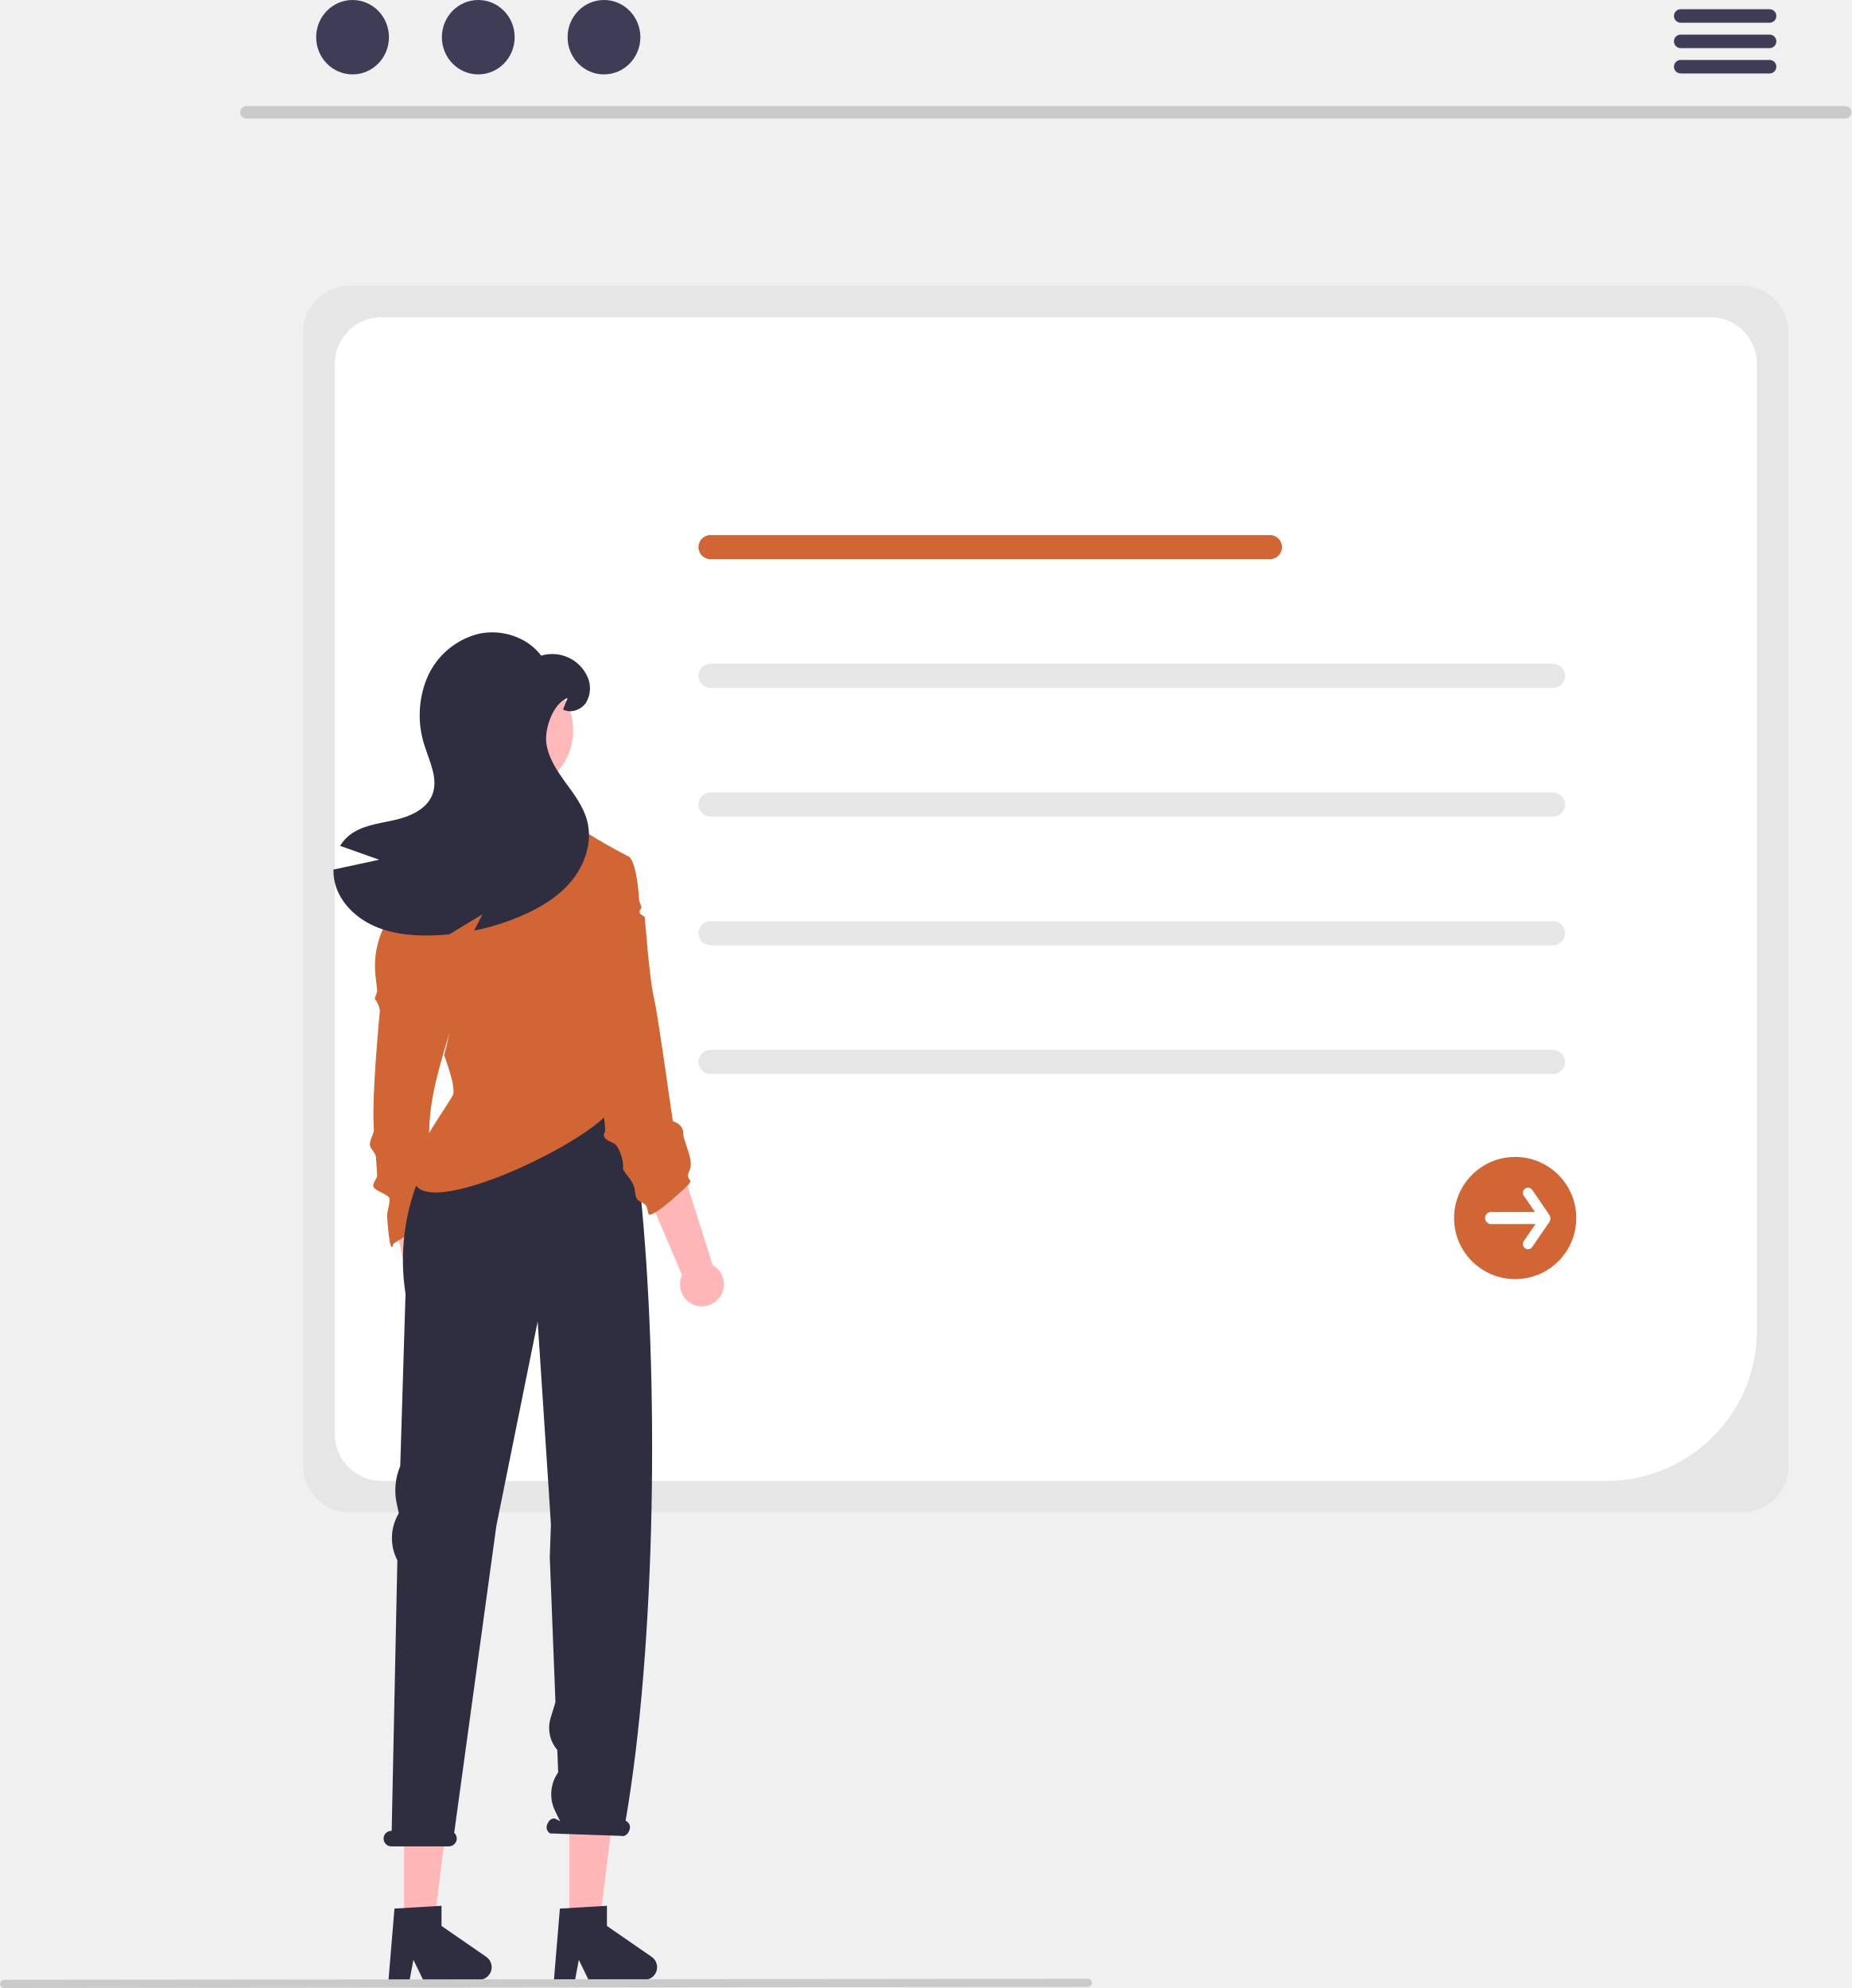
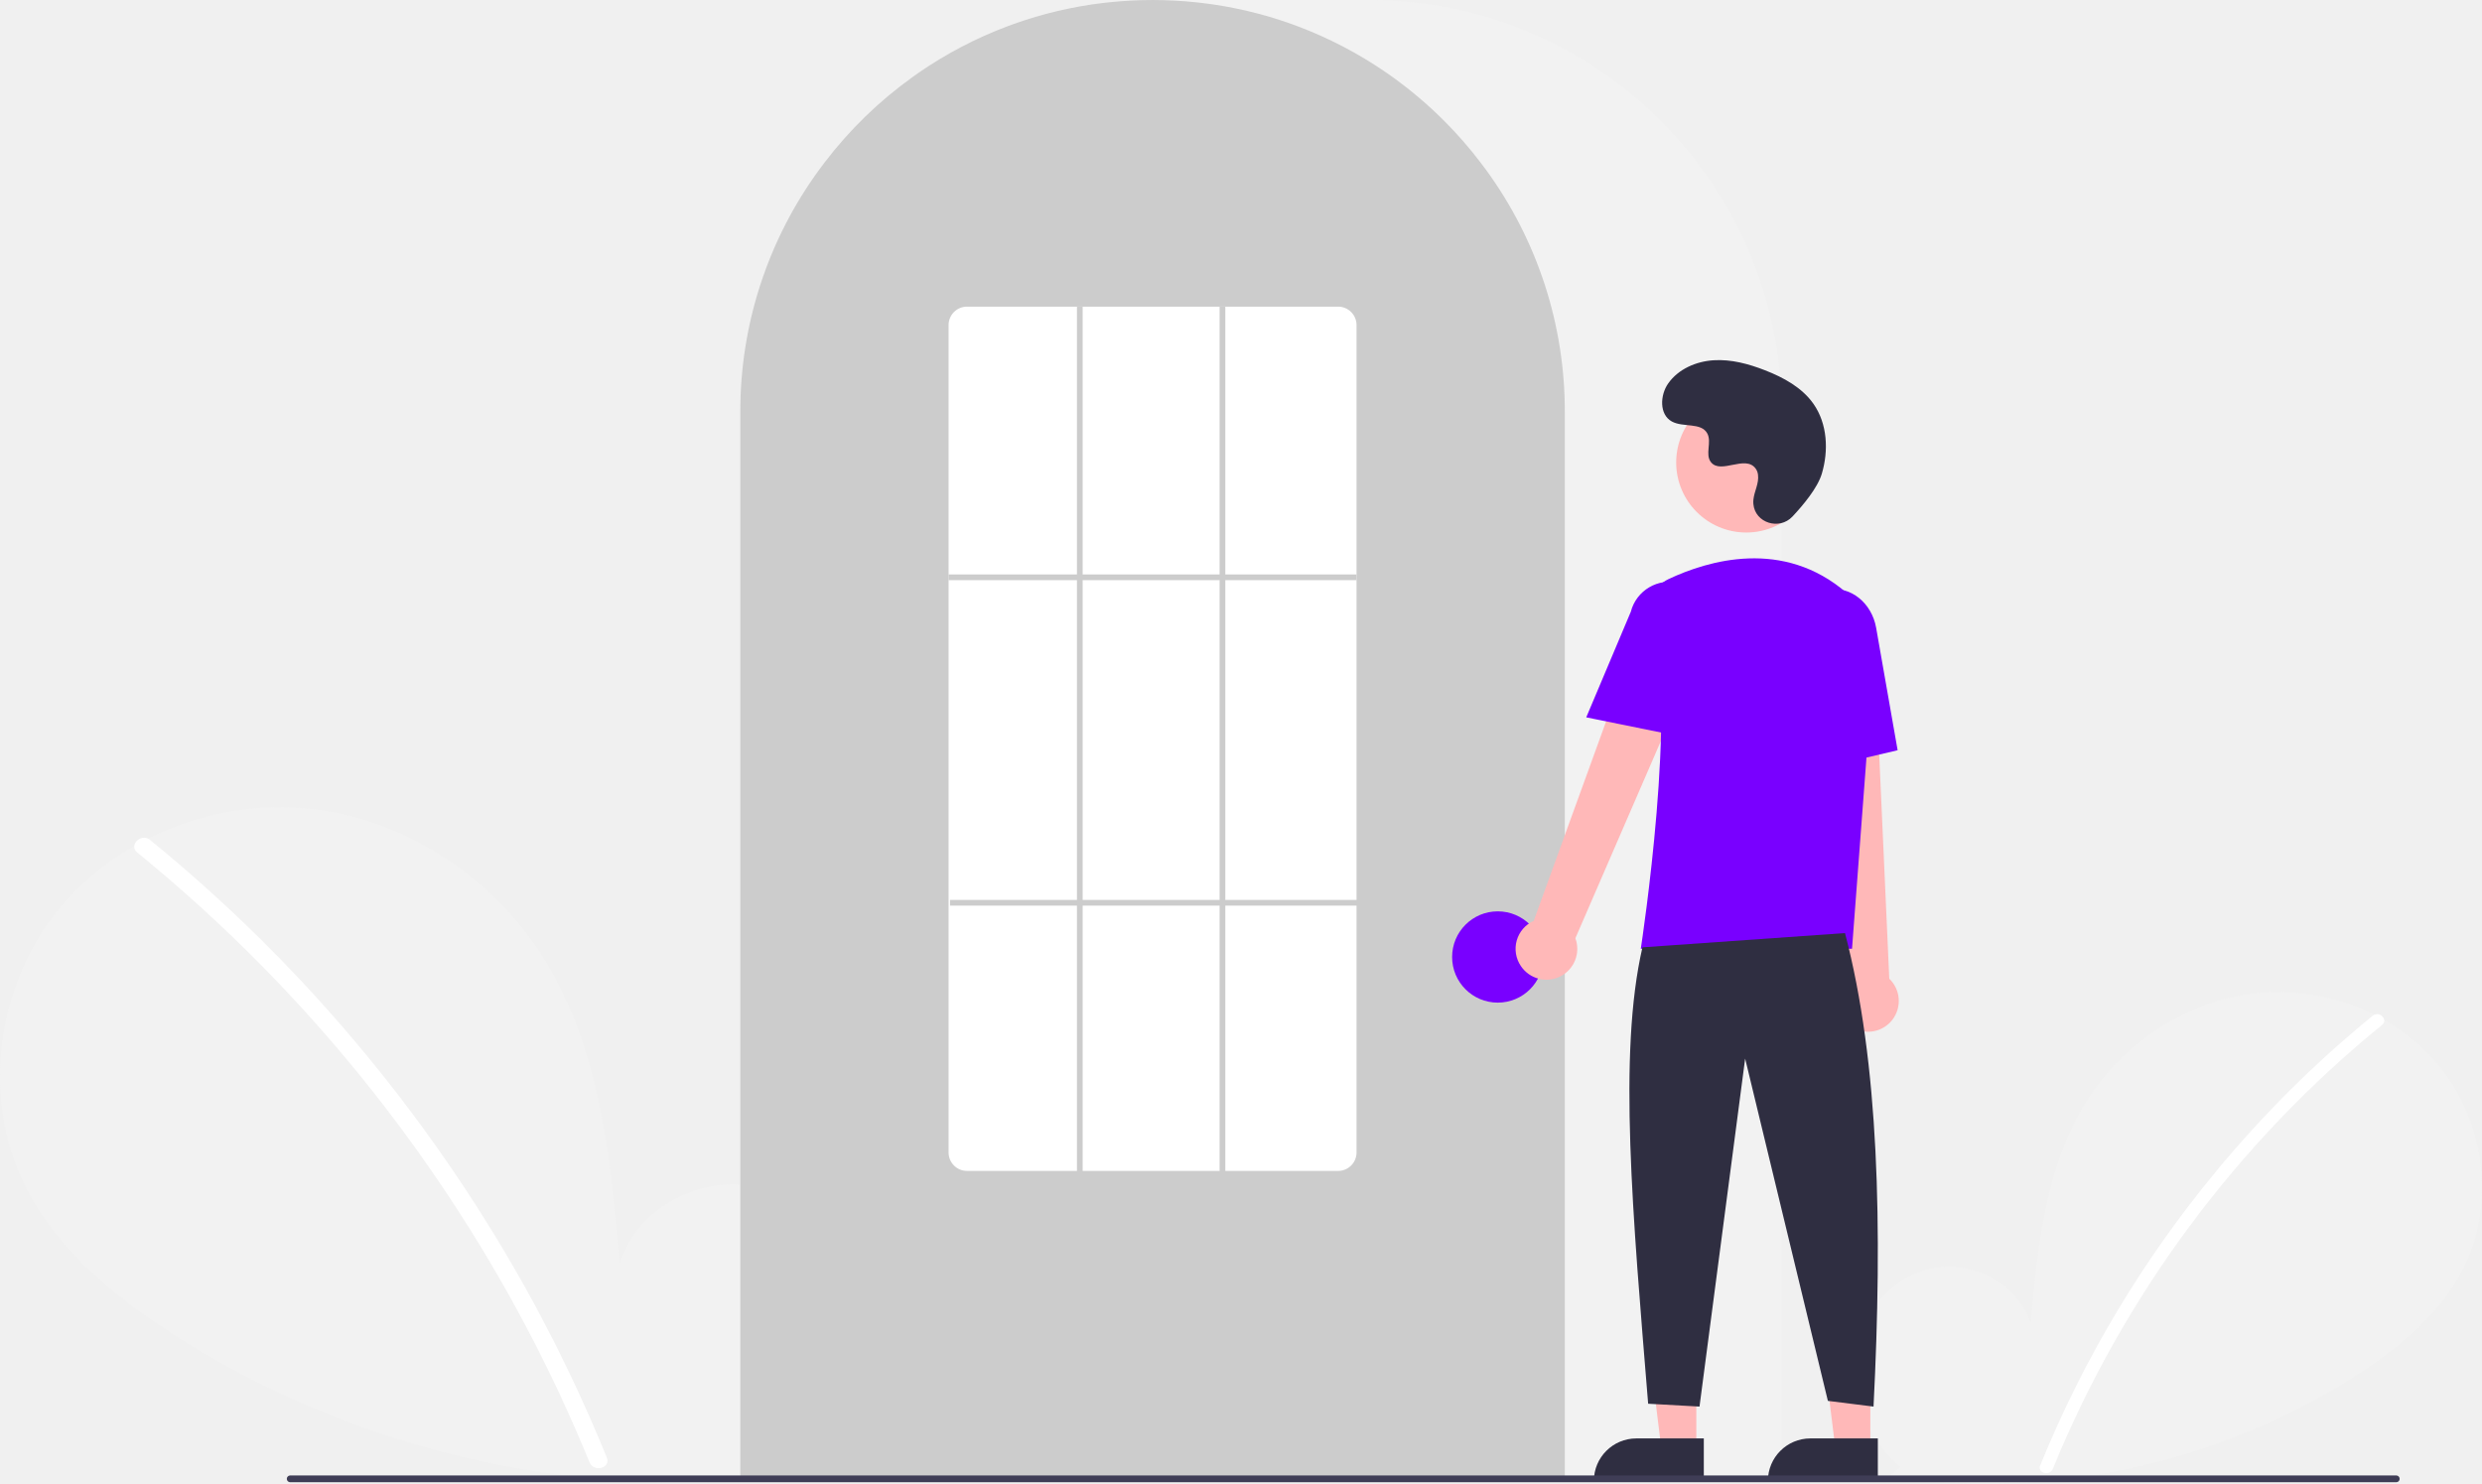
- <svg xmlns="http://www.w3.org/2000/svg" data-name="Layer 1" width="538.715" height="578.41" viewBox="0 0 538.715 578.41">
-   <path d="M837.41,600.844H432.475a13.625,13.625,0,0,1-13.609-13.609V257.512a13.625,13.625,0,0,1,13.609-13.609h404.936a13.625,13.625,0,0,1,13.609,13.609V587.235A13.625,13.625,0,0,1,837.41,600.844Z" transform="translate(-330.6427 -160.7948)" fill="#e6e6e6" />
-   <path d="M798.066,591.665H441.656a13.625,13.625,0,0,1-13.609-13.609V266.699a13.625,13.625,0,0,1,13.609-13.609H828.231a13.625,13.625,0,0,1,13.609,13.609V547.891A43.823,43.823,0,0,1,798.066,591.665Z" transform="translate(-330.6427 -160.7948)" fill="#fff" />
-   <path d="M700.125,323.493H537.372a3.51,3.51,0,1,1,0-7.02H700.125a3.51,3.51,0,0,1,0,7.02Z" transform="translate(-330.6427 -160.7948)" fill="#d16533" />
-   <path d="M782.514,360.94H537.372a3.51,3.51,0,1,1,0-7.02H782.514a3.51,3.51,0,0,1,0,7.02Z" transform="translate(-330.6427 -160.7948)" fill="#e6e6e6" />
-   <path d="M782.514,398.387H537.372a3.51,3.51,0,1,1,0-7.02H782.514a3.51,3.51,0,0,1,0,7.02Z" transform="translate(-330.6427 -160.7948)" fill="#e6e6e6" />
-   <path d="M782.514,435.834H537.372a3.51,3.51,0,1,1,0-7.02H782.514a3.51,3.51,0,0,1,0,7.02Z" transform="translate(-330.6427 -160.7948)" fill="#e6e6e6" />
-   <path d="M782.514,473.281H537.372a3.51,3.51,0,1,1,0-7.02H782.514a3.51,3.51,0,0,1,0,7.02Z" transform="translate(-330.6427 -160.7948)" fill="#e6e6e6" />
-   <path d="M771.49,532.956a17.772,17.772,0,1,1,17.772-17.772A17.772,17.772,0,0,1,771.49,532.956Z" transform="translate(-330.6427 -160.7948)" fill="#d16533" />
-   <path d="M781.488,514.339l-5.038-7.354a1.494,1.494,0,1,0-2.465,1.689l3.258,4.756H764.477a1.753,1.753,0,1,0,0,3.506h12.926l-3.419,4.99a1.494,1.494,0,0,0,2.465,1.689l5.038-7.354a1.972,1.972,0,0,0,0-1.923Z" transform="translate(-330.6427 -160.7948)" fill="#fff" />
-   <path d="M867.59,195.279h-465.293a1.807,1.807,0,0,1,0-3.613h465.293a1.807,1.807,0,0,1,0,3.613Z" transform="translate(-330.6427 -160.7948)" fill="#cacaca" />
-   <ellipse cx="102.579" cy="10.823" rx="10.588" ry="10.823" fill="#3f3d56" />
-   <ellipse cx="139.154" cy="10.823" rx="10.588" ry="10.823" fill="#3f3d56" />
-   <ellipse cx="175.729" cy="10.823" rx="10.588" ry="10.823" fill="#3f3d56" />
-   <path d="M845.569,163.478h-25.981a1.968,1.968,0,0,0,0,3.934h25.981a1.968,1.968,0,0,0,0-3.934Z" transform="translate(-330.6427 -160.7948)" fill="#3f3d56" />
-   <path d="M845.569,170.862h-25.981a1.968,1.968,0,0,0,0,3.934h25.981a1.968,1.968,0,0,0,0-3.934Z" transform="translate(-330.6427 -160.7948)" fill="#3f3d56" />
-   <path d="M845.569,178.237h-25.981a1.968,1.968,0,0,0,0,3.934h25.981a1.968,1.968,0,0,0,0-3.934Z" transform="translate(-330.6427 -160.7948)" fill="#3f3d56" />
-   <path d="M460.526,551.422a6.352,6.352,0,0,0,.004-9.739L456.677,508.388l-12.234,2.833,6.799,31.561A6.386,6.386,0,0,0,460.526,551.422Z" transform="translate(-330.6427 -160.7948)" fill="#ffb6b6" />
-   <path d="M459.262,513.817l-14.164,8.836s-.862,5.179-1.836-7.836c-.102-1.359.846-3.725.742-5.12-.118-1.573-4.623-2.289-4.742-3.88-.084-1.133,1.218-2.141,1.134-3.271-.127-1.712-.254-3.414-.378-5.088-.104-1.401-1.656-2.289-1.756-3.641-.101-1.363,1.25-3.19,1.155-4.482-.714-9.688,1.755-34.063,1.755-34.559a7.07,7.07,0,0,0-1.505-3.392l.756-2.261-.5-4.242a25.901,25.901,0,0,1,3.339-16.063h0l3.597-2.355,16.598,27.917C456.472,478.537,451.913,488.025,459.262,513.817Z" transform="translate(-330.6427 -160.7948)" fill="#d16533" />
-   <polygon points="117.567 561.177 126.135 561.177 130.213 528.128 117.567 528.128 117.567 561.177" fill="#ffb6b6" />
-   <path d="M445.414,716.103l13.689-.817V721.151l13.014,8.988a3.663,3.663,0,0,1-2.082,6.678l-16.297,0-2.809-5.801-1.097,5.801h-6.145Z" transform="translate(-330.6427 -160.7948)" fill="#2f2e41" />
-   <polygon points="165.696 561.177 174.264 561.177 178.341 528.128 165.696 528.128 165.696 561.177" fill="#ffb6b6" />
-   <path d="M493.542,716.103l13.689-.817V721.151l13.014,8.988a3.663,3.663,0,0,1-2.082,6.678l-16.297,0-2.809-5.801L497.961,736.817h-6.145Z" transform="translate(-330.6427 -160.7948)" fill="#2f2e41" />
-   <path d="M444.573,693.472h.033l1.648-78.705a14.051,14.051,0,0,1,.184-13.278l.236-.427-.612-2.835a18.061,18.061,0,0,1,1.032-10.87l1.537-50.125c-5.492-35.593,20.681-58.805,20.681-58.805h39.208l8.417,28.92c5.565,54.215,4.555,132.014-4.275,183.198l.241.122a2.034,2.034,0,0,1,.831,2.682c-.408,1.182-1.441,1.898-2.308,1.599l-20.706-.72a2.034,2.034,0,0,1-.831-2.682c.408-1.182,1.441-1.898,2.308-1.599l1.408.712-1.453-2.957a11.029,11.029,0,0,1,.898-11.236h0l-.254-6.51,0,0a9.915,9.915,0,0,1-1.94-9.343l1.397-4.559-1.65-42.217.333-9.471-.686-10.745-3.174-48.331-12.014,59.433L462.791,694.07a2.25,2.25,0,0,1,.69,2.154,2.334,2.334,0,0,1-2.312,1.776H444.513a2.269,2.269,0,0,1-2.185-2.873A2.297,2.297,0,0,1,444.573,693.472Z" transform="translate(-330.6427 -160.7948)" fill="#2f2e41" />
-   <path d="M539.853,538.484a6.352,6.352,0,0,0-1.846-9.563L527.897,496.966l-11.473,5.106,12.672,29.694a6.386,6.386,0,0,0,10.757,6.719Z" transform="translate(-330.6427 -160.7948)" fill="#ffb6b6" />
-   <path d="M498.254,436.893S509.784,477.695,509.262,481.817c-1.077,8.5-54.06,34.627-58,23l.494-3.822c-1.991-3.981,10.154-19.781,10.744-21.848.749-2.643-2.643-11.319-2.643-11.319s2.344-7.921,1.97-12.825c-.381-4.904-1.512-4.148-5.66-7.172-4.148-3.017-10.938-16.972-10.938-16.972s3.017-13.581,3.017-16.223,12.395-7.144,13.9-8.649a14.129,14.129,0,0,0,1.644-2.823c.305-.61.111-2.025.437-2.726.208-.458.936-.173,1.151-.645.208-.458.028-.985.236-1.436.271-.596.922-1.117,1.179-1.678,1.179-2.58,2.185-4.682,2.497-4.682.749,0,24.9,3.399,24.9,3.399a36.222,36.222,0,0,0,4.522,5.66c2.643,2.636,15.009,9.051,15.009,9.051Z" transform="translate(-330.6427 -160.7948)" fill="#d16533" />
-   <path d="M530.865,505.536c-1.887,1.887-11.222,10.549-11.604,8.28-.375-2.261-.578-2.531-2.09-3.28-1.512-.756-1.512-1.131-1.887-3.773-.375-2.643-3.773-5.285-3.392-6.416.375-1.131.025.308.025-.83,0-1.131-1.131-5.278-2.643-6.034-1.505-.756-3.773-1.505-2.636-3.392,1.131-1.887-10.647-58.484-10.647-58.484l10.563-20.745,7.165-.756s2.177,1.246,2.859,12.477c.035.569.655,1.613.681,2.234.022.516-.549.602-.533,1.155q.005.177.01.357c.014.551,1.501.956,1.523,1.487.04.949.624,7.005.687,7.895q.106,1.505.251,2.899c1.043,10.121,1.416,10.976,2.062,14.206,1,5,5.145,34.202,5.145,34.202s3.017.749,3.017,3.392,3.328,7.954,1.823,10.971C529.735,504.406,532.752,503.65,530.865,505.536Z" transform="translate(-330.6427 -160.7948)" fill="#d16533" />
-   <circle cx="148.874" cy="212.534" r="17.894" fill="#ffb8b8" />
-   <path d="M440.958,410.934q-5.68-2.013-11.36-4.033a11.435,11.435,0,0,1,2.459-2.894c3.605-3.01,8.581-3.554,13.159-4.57,4.585-1.016,9.561-3.097,11.236-7.479,1.741-4.556-.783-9.474-2.249-14.116a28.443,28.443,0,0,1,.74-19.919,22.172,22.172,0,0,1,14.965-12.723c6.63-1.473,14.123.928,18.2,6.354a11.222,11.222,0,0,1,13.507,6.253,8.125,8.125,0,0,1-.435,7.385c-1.415,2.14-4.439,3.235-6.717,2.046l1.32-3.351c-4.084,1.385-6.739,8.77-6.188,13.05.544,4.273,3.039,8.016,5.571,11.505s5.23,7.015,6.318,11.186c1.567,5.999-.551,12.557-4.468,17.366s-9.437,8.074-15.153,10.475A70.247,70.247,0,0,1,468.588,431.557c.812-1.581,1.618-3.163,2.43-4.744l-9.64,5.832c-1.864.181-3.743.29-5.622.326-5.469.094-11.048-.479-16.053-2.662-5.012-2.191-9.416-6.159-11.229-11.316a14.666,14.666,0,0,1-.812-5.194Q434.309,412.363,440.958,410.934Z" transform="translate(-330.6427 -160.7948)" fill="#2f2e41" />
-   <path d="M613.875,738.18H580.689l-.143-.259c-.424-.77-.834-1.585-1.217-2.423-3.418-7.318-4.863-15.688-6.138-23.073l-.96-5.566a3.437,3.437,0,0,1,5.41-3.362q7.565,5.505,15.136,10.999c1.911,1.391,4.094,3,6.184,4.739.202-.979.413-1.962.624-2.931a3.439,3.439,0,0,1,6.281-1.086l3.883,6.238c2.832,4.556,5.332,9.045,4.822,13.887a.756.756,0,0,1-.013.176,10.947,10.947,0,0,1-.563,2.331Z" transform="translate(-330.6427 -160.7948)" fill="#f0f0f0" />
-   <path d="M647.185,738.898l-315.358.307a1.191,1.191,0,0,1,0-2.381l315.358-.307a1.191,1.191,0,0,1,0,2.381Z" transform="translate(-330.6427 -160.7948)" fill="#cacaca" />
+ <svg xmlns="http://www.w3.org/2000/svg" data-name="Layer 1" width="870" height="520.139" viewBox="0 0 870 520.139">
+   <path d="M831.092,704.187c-11.138-9.412-17.904-24.28-16.13-38.754s12.764-27.78,27.018-30.854,30.504,5.435,34.834,19.359c2.383-26.846,5.129-54.818,19.402-77.68,12.924-20.701,35.309-35.514,59.569-38.164s49.803,7.359,64.933,26.507,18.835,46.985,8.238,68.969c-7.806,16.195-22.188,28.247-37.257,38.052a240.452,240.452,0,0,1-164.454,35.977Z" transform="translate(-165 -189.9307)" fill="#f2f2f2" />
+   <path d="M996.728,546.01a393.414,393.414,0,0,0-54.826,54.442,394.561,394.561,0,0,0-61.752,103.194c-1.112,2.725,3.313,3.911,4.412,1.216A392.342,392.342,0,0,1,999.963,549.245c2.284-1.86-.97-5.08-3.236-3.236Z" transform="translate(-165 -189.9307)" fill="#fff" />
+   <path d="M445.067,701.63c15.299-12.927,24.591-33.348,22.154-53.228s-17.531-38.156-37.11-42.377-41.897,7.464-47.844,26.59c-3.273-36.873-7.044-75.292-26.648-106.693-17.751-28.433-48.497-48.778-81.818-52.418s-68.404,10.107-89.185,36.407-25.869,64.535-11.315,94.729c10.722,22.243,30.475,38.797,51.172,52.264,66.03,42.965,147.939,60.884,225.877,49.415" transform="translate(-165 -189.9307)" fill="#f2f2f2" />
+   <path d="M217.567,484.373a540.355,540.355,0,0,1,75.304,74.777A548.076,548.076,0,0,1,352.257,647.04a545.835,545.835,0,0,1,25.43,53.846c1.527,3.743-4.55,5.372-6.06,1.671a536.36,536.36,0,0,0-49.009-92.727A539.734,539.734,0,0,0,256.889,528.632a538.441,538.441,0,0,0-43.766-39.815c-3.138-2.555,1.332-6.978,4.444-4.444Z" transform="translate(-165 -189.9307)" fill="#fff" />
+   <path d="M789.5,708.931h-365v-374.5c0-79.678,64.822-144.5,144.5-144.5h76c79.677,0,144.5,64.822,144.5,144.5Z" transform="translate(-165 -189.9307)" fill="#f2f2f2" />
+   <path d="M713.5,708.931h-289v-374.5a143.382,143.382,0,0,1,27.596-84.944c.664-.905,1.326-1.798,2.009-2.681a144.466,144.466,0,0,1,30.754-29.851c.66-.48,1.322-.952,1.994-1.423a144.16,144.16,0,0,1,31.472-16.459c.661-.25,1.334-.501,2.007-.742a144.02,144.02,0,0,1,31.108-7.336c.658-.09,1.333-.16,2.008-.23a146.288,146.288,0,0,1,31.105,0c.673.07,1.349.141,2.014.231a143.995,143.995,0,0,1,31.1,7.335c.673.241,1.346.492,2.009.743a143.799,143.799,0,0,1,31.106,16.216c.672.461,1.344.933,2.006,1.405a145.987,145.987,0,0,1,18.384,15.564,144.305,144.305,0,0,1,12.724,14.551c.681.88,1.343,1.773,2.005,2.677A143.382,143.382,0,0,1,713.5,334.431Z" transform="translate(-165 -189.9307)" fill="#ccc" />
+   <circle cx="525" cy="335.5" r="16" fill="#7900ff" />
+   <polygon points="594.599 507.783 582.339 507.783 576.506 460.495 594.601 460.496 594.599 507.783" fill="#ffb8b8" />
+   <path d="M573.582,504.28h23.644a0,0,0,0,1,0,0v14.887a0,0,0,0,1,0,0H558.695a0,0,0,0,1,0,0v0a14.887,14.887,0,0,1,14.887-14.887Z" fill="#2f2e41" />
+   <polygon points="655.599 507.783 643.339 507.783 637.506 460.495 655.601 460.496 655.599 507.783" fill="#ffb8b8" />
+   <path d="M634.582,504.28h23.644a0,0,0,0,1,0,0v14.887a0,0,0,0,1,0,0H619.695a0,0,0,0,1,0,0v0a14.887,14.887,0,0,1,14.887-14.887Z" fill="#2f2e41" />
+   <path d="M698.098,528.6a10.743,10.743,0,0,1,4.511-15.843l41.676-114.867L764.791,409.082,717.206,518.853a10.801,10.801,0,0,1-19.109,9.748Z" transform="translate(-165 -189.9307)" fill="#ffb8b8" />
+   <path d="M814.336,550.184a10.743,10.743,0,0,1-2.893-16.217L798.533,412.458l23.338,1.066L827.236,533.045a10.801,10.801,0,0,1-12.9,17.139Z" transform="translate(-165 -189.9307)" fill="#ffb8b8" />
+   <circle cx="612.106" cy="162.123" r="24.561" fill="#ffb8b8" />
+   <path d="M814.18,522.549H740.133l.089-.576c.133-.861,13.197-86.439,3.562-114.436a11.813,11.813,0,0,1,6.069-14.584h0c13.772-6.485,40.208-14.471,62.52,4.909a28.234,28.234,0,0,1,9.459,23.396Z" transform="translate(-165 -189.9307)" fill="#7900ff" />
+   <path d="M754.354,448.181,721.018,441.418l15.626-37.03a13.997,13.997,0,0,1,27.106,6.998Z" transform="translate(-165 -189.9307)" fill="#7900ff" />
+   <path d="M797.05,460.739l-2.004-45.941c-1.52-8.636,3.424-16.8,11.027-18.135,7.605-1.33,15.032,4.66,16.558,13.36l7.533,42.928Z" transform="translate(-165 -189.9307)" fill="#7900ff" />
+   <path d="M811.716,517.049c11.915,45.377,13.214,103.069,10,166l-16-2-29-120-16,122-18-1c-5.377-66.03-10.613-122.715-2-160Z" transform="translate(-165 -189.9307)" fill="#2f2e41" />
+   <path d="M793.289,371.035c-4.582,4.881-13.091,2.261-13.688-4.407a8.055,8.055,0,0,1,.01-1.556c.308-2.954,2.015-5.635,1.606-8.754a4.59,4.59,0,0,0-.84-2.149c-3.651-4.889-12.222,2.187-15.668-2.239-2.113-2.714.371-6.987-1.251-10.021-2.14-4.004-8.479-2.029-12.454-4.221-4.423-2.439-4.158-9.225-1.247-13.353,3.551-5.034,9.776-7.72,15.923-8.107s12.253,1.275,17.992,3.511c6.521,2.541,12.988,6.054,17.001,11.788,4.88,6.973,5.35,16.348,2.909,24.502C802.098,360.99,797.031,367.049,793.289,371.035Z" transform="translate(-165 -189.9307)" fill="#2f2e41" />
+   <path d="M1004.982,709.574h-738.294a1.191,1.191,0,0,1,0-2.381h738.294a1.191,1.191,0,0,1,0,2.381Z" transform="translate(-165 -189.9307)" fill="#3f3d56" />
+   <path d="M634,600.431H504a6.465,6.465,0,0,1-6.5-6.415V303.846a6.465,6.465,0,0,1,6.5-6.415H634a6.465,6.465,0,0,1,6.5,6.415V594.015A6.465,6.465,0,0,1,634,600.431Z" transform="translate(-165 -189.9307)" fill="#fff" />
+   <rect x="332.5" y="201.39" width="143" height="2" fill="#ccc" />
+   <rect x="333" y="315.5" width="143" height="2" fill="#ccc" />
+   <rect x="377.5" y="107.5" width="2" height="304" fill="#ccc" />
+   <rect x="427.5" y="107.5" width="2" height="304" fill="#ccc" />
</svg>
